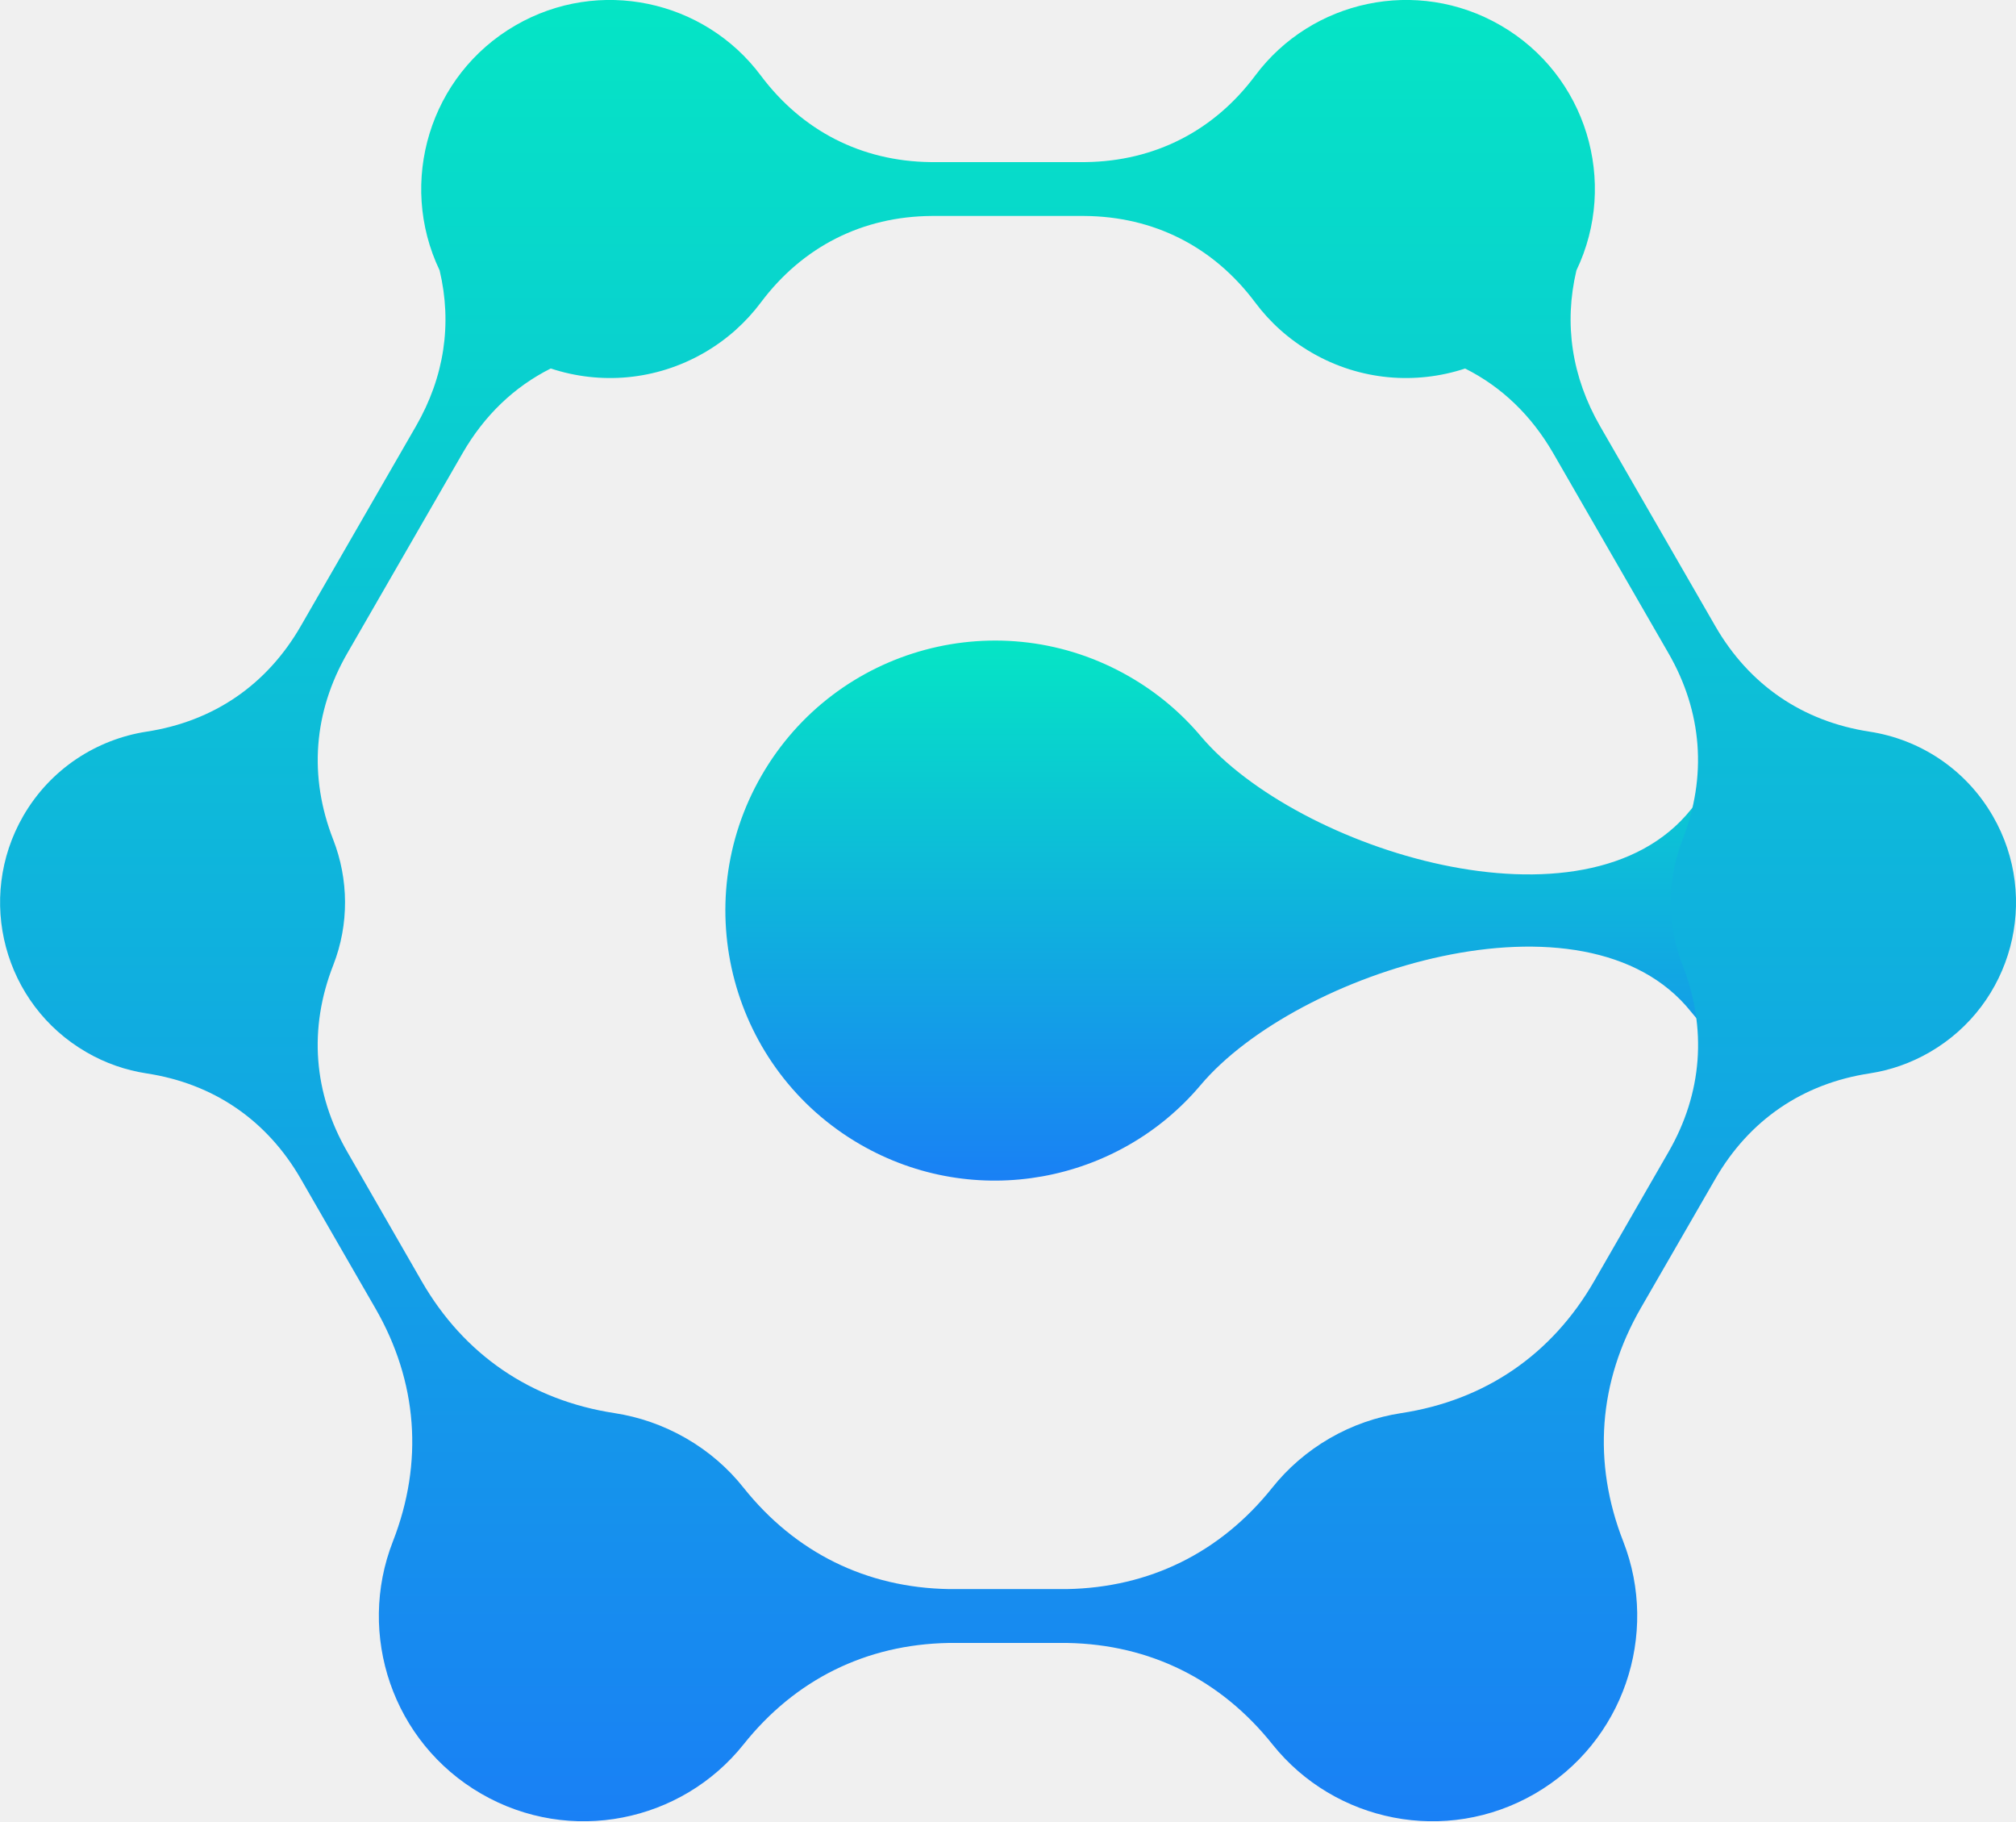
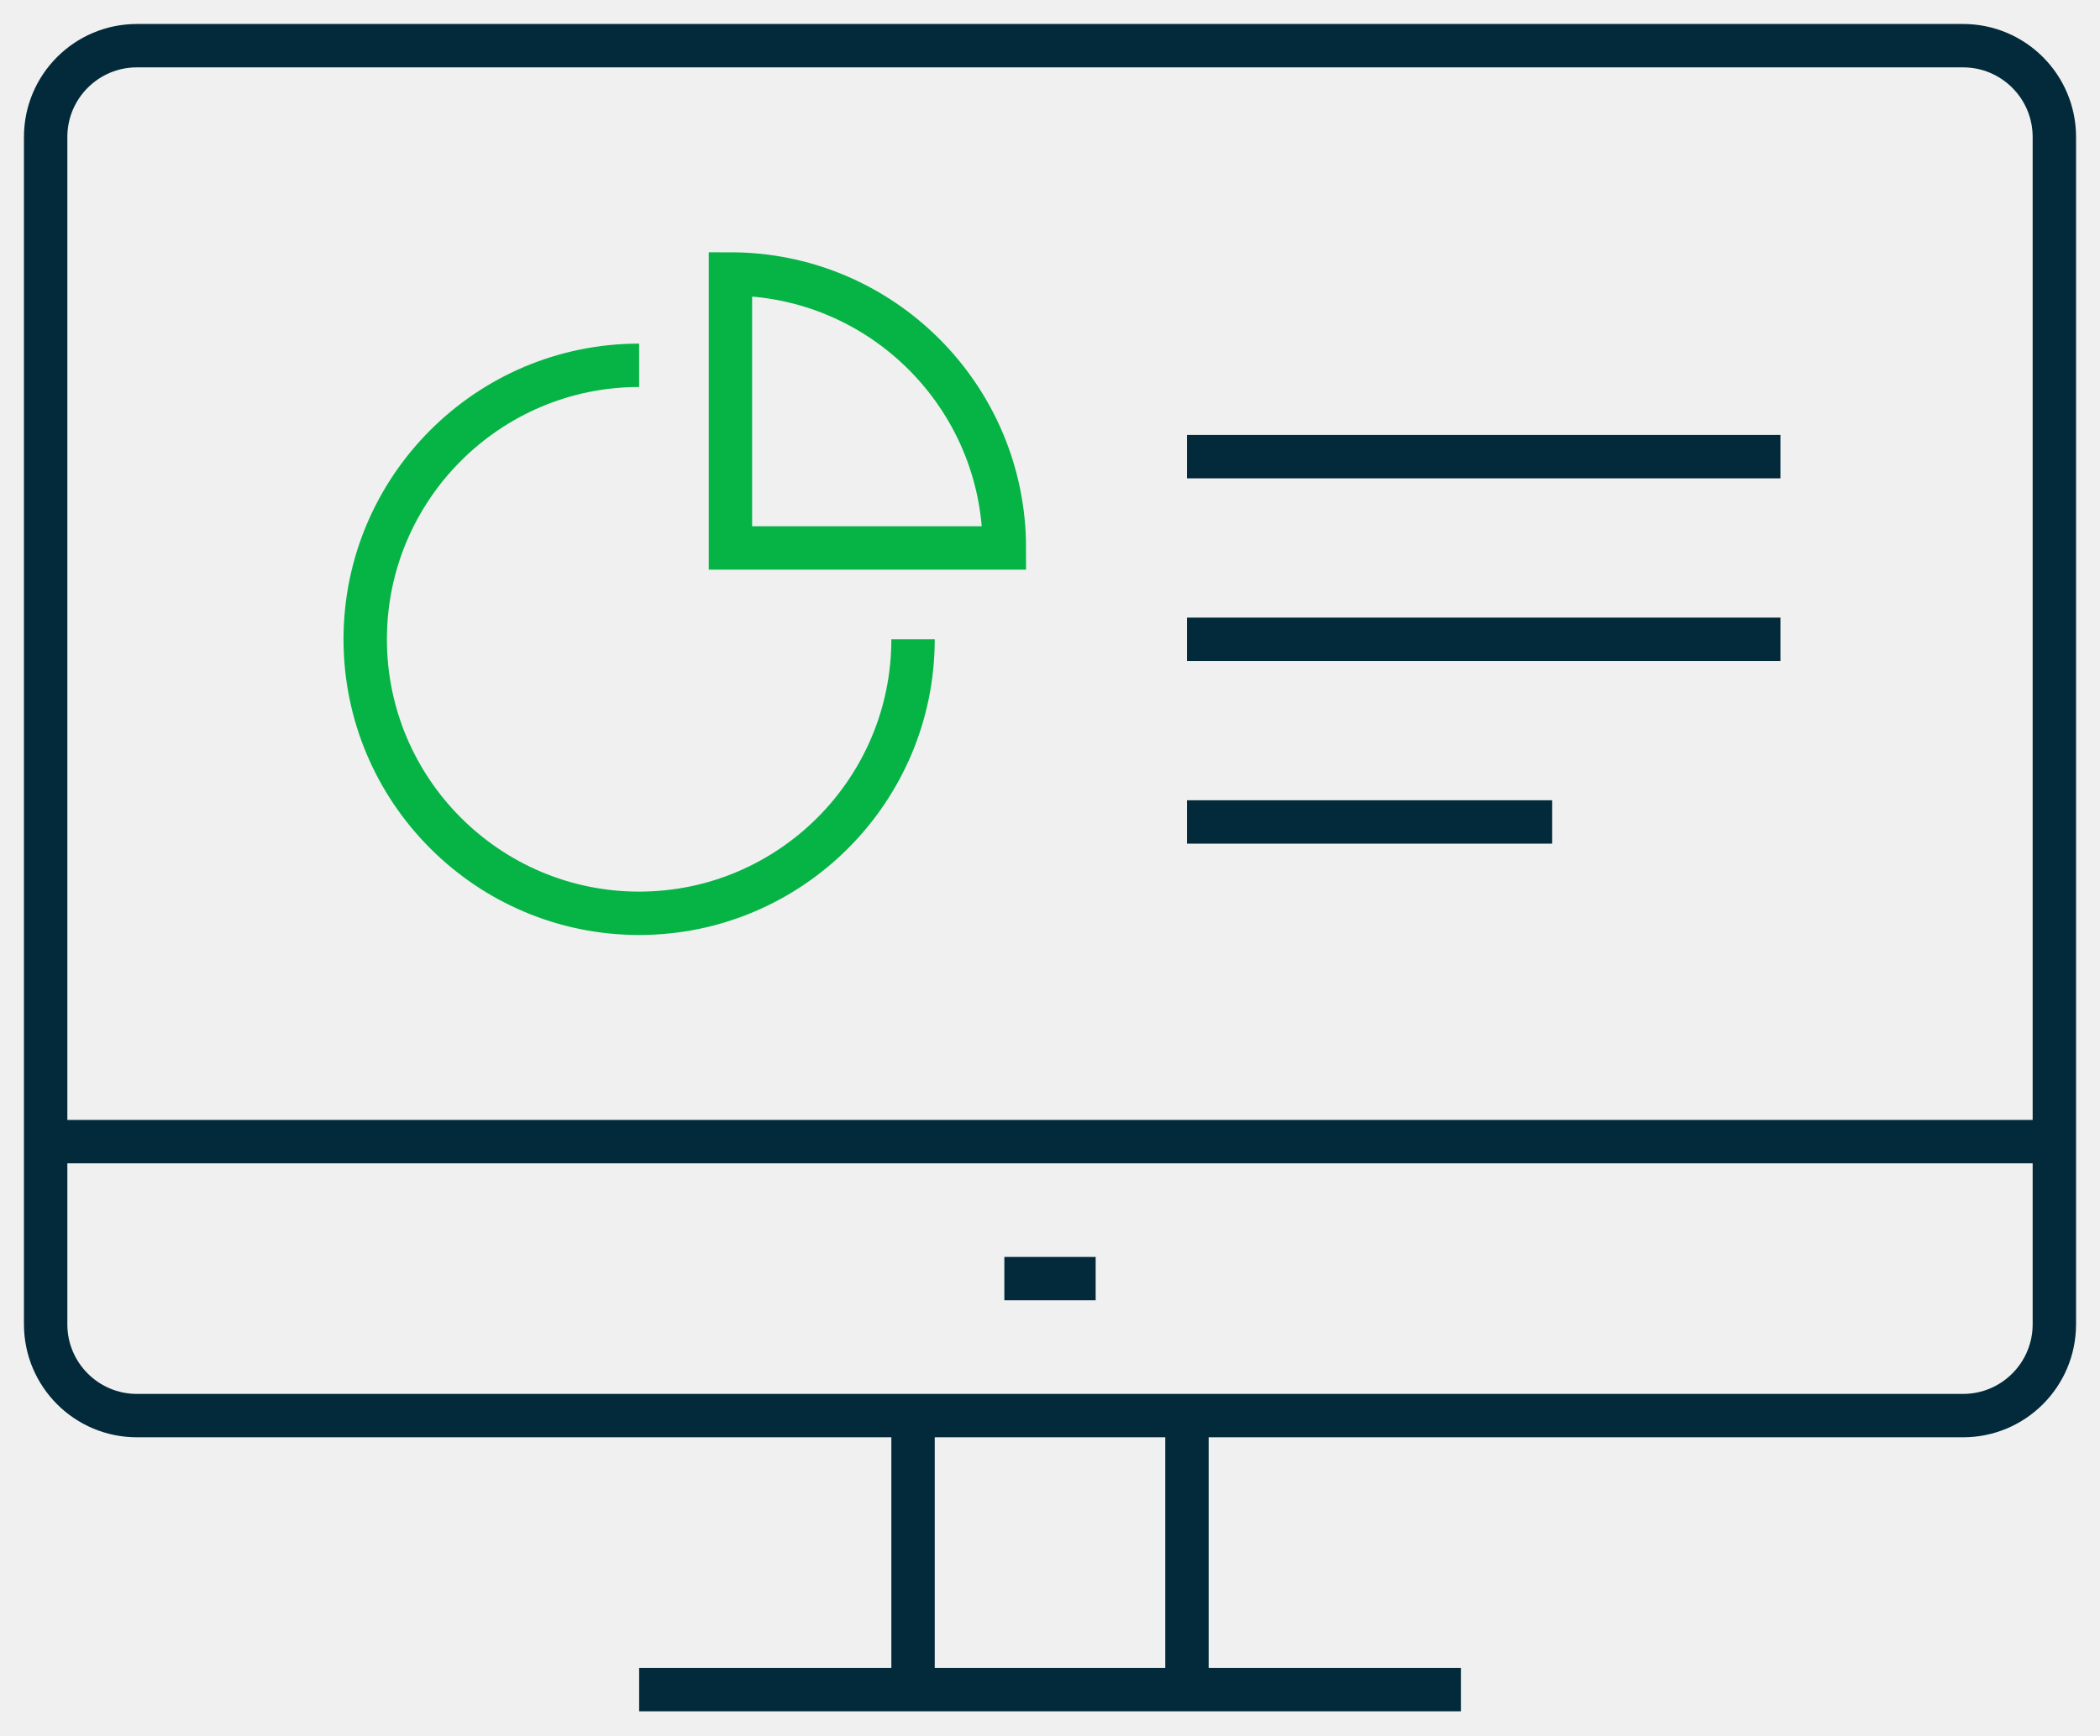
- <svg xmlns="http://www.w3.org/2000/svg" fill="none" viewBox="0 0 124 112">
-   <g clip-path="url(#a)">
-     <mask id="b" width="78" height="34" x="44" y="39" maskUnits="userSpaceOnUse" style="mask-type:luminance">
-       <path fill="#fff" fill-rule="evenodd" d="M116.755 47.369c-4.311-2.496-9.721-1.385-12.734 2.396-6.488 8.131-24.269 2.486-30.163-4.492-1.204-1.427-2.666-2.67-4.374-3.655-7.928-4.582-18.065-1.864-22.644 6.077-4.579 7.941-1.861 18.094 6.067 22.681 7.056 4.081 15.867 2.375 20.941-3.649 5.894-6.983 23.675-12.639 30.163-4.508.751.943 1.687 1.764 2.797 2.401 4.758 2.749 10.841 1.122 13.585-3.644 2.75-4.766 1.12-10.859-3.638-13.608Z" clip-rule="evenodd" />
-     </mask>
-     <g mask="url(#b)">
-       <path fill="url(#c)" d="M123.143 37.037H42.266v37.421h80.877V37.037Z" />
-     </g>
-     <mask id="d" width="125" height="114" x="0" y="-1" maskUnits="userSpaceOnUse" style="mask-type:luminance">
-       <path fill="#fff" fill-rule="evenodd" d="M90.126 22.66c-3.028 1.001-6.462.753-9.437-.969-1.404-.811-2.576-1.869-3.486-3.091-2.566-3.433-6.241-5.292-10.515-5.319h-9.374c-4.269.026-7.949 1.891-10.515 5.319-.915 1.222-2.082 2.28-3.486 3.091-2.981 1.722-6.409 1.97-9.437.969-2.25 1.127-4.085 2.886-5.426 5.213l-7.087 12.296c-2.082 3.612-2.387 7.578-.868 11.464.946 2.428.994 5.187 0 7.726-1.52 3.886-1.22 7.862.868 11.48 1.53 2.654 3.049 5.298 4.574 7.952 2.603 4.518 6.714 7.325 11.861 8.11 1.509.232 3.002.743 4.401 1.548 1.404.811 2.592 1.848 3.538 3.044 3.186 3.992 7.555 6.146 12.634 6.23h7.245c5.074-.089 9.443-2.238 12.634-6.23.952-1.196 2.14-2.233 3.538-3.044 1.404-.811 2.892-1.317 4.401-1.548 5.147-.785 9.259-3.591 11.861-8.11 1.525-2.649 3.049-5.298 4.579-7.952 2.082-3.613 2.382-7.588.862-11.48-.993-2.538-.941-5.298 0-7.726 1.515-3.886 1.215-7.857-.867-11.464l-7.087-12.296c-1.346-2.328-3.176-4.087-5.426-5.213m-24.453 78.376h-7.324c-5.063.095-9.422 2.248-12.597 6.235-3.822 4.792-10.668 6.198-16.136 3.038-5.463-3.159-7.671-9.8-5.436-15.514 1.898-4.861 1.525-9.832-1.083-14.35-1.525-2.649-3.055-5.292-4.579-7.947-2.082-3.612-5.368-5.861-9.49-6.488-1.272-.195-2.524-.621-3.701-1.306-5.074-2.933-6.814-9.432-3.885-14.519 1.677-2.907 4.522-4.718 7.592-5.192 4.117-.632 7.397-2.875 9.479-6.488l7.087-12.296c1.746-3.028 2.235-6.298 1.456-9.579-2.592-5.424-.615-12.017 4.669-15.072 5.142-2.975 11.614-1.559 15.084 3.086 2.55 3.407 6.188 5.266 10.415 5.324h9.579c4.232-.058 7.876-1.912 10.421-5.324 3.47-4.645 9.942-6.061 15.084-3.086 5.289 3.054 7.266 9.648 4.669 15.072-.778 3.286-.284 6.551 1.456 9.579l7.087 12.296c2.082 3.613 5.363 5.856 9.479 6.488 3.076.469 5.915 2.285 7.592 5.192 2.934 5.082 1.194 11.58-3.88 14.519-1.183.685-2.434 1.111-3.701 1.306-4.122.627-7.408 2.875-9.49 6.488-1.53 2.649-3.06 5.298-4.585 7.947-2.602 4.524-2.981 9.49-1.077 14.35 2.229 5.709.021 12.355-5.442 15.514-5.463 3.16-12.308 1.754-16.136-3.038-3.181-3.987-7.539-6.14-12.602-6.235h-.005Z" clip-rule="evenodd" />
-     </mask>
-     <g mask="url(#d)">
-       <path fill="url(#e)" d="M125.509-1.417H-1.504V113.464H125.509V-1.417Z" />
-     </g>
-   </g>
-   <defs>
-     <linearGradient id="c" x1="82.702" x2="82.702" y1="72.599" y2="39.385" gradientUnits="userSpaceOnUse">
-       <stop stop-color="#1980F5" />
-       <stop offset="1" stop-color="#05E5C5" />
-     </linearGradient>
-     <linearGradient id="e" x1="62.003" x2="62.003" y1="112.01" y2="-0" gradientUnits="userSpaceOnUse">
-       <stop stop-color="#1980F5" />
-       <stop offset="1" stop-color="#05E5C5" />
-     </linearGradient>
-     <clipPath id="a">
-       <path fill="#fff" d="M0 0h124v112H0z" />
-     </clipPath>
-   </defs>
+ <svg xmlns="http://www.w3.org/2000/svg" fill="none" viewBox="0 0 121 100">
+   <path stroke="#022A3A" stroke-linejoin="round" stroke-width="2.5" d="M113.109 2.632H7.891c-2.905 0-5.261 2.356-5.261 5.263V76.316c0 2.907 2.355 5.263 5.261 5.263H113.109c2.905 0 5.261-2.356 5.261-5.263V7.895c0-2.907-2.356-5.263-5.261-5.263ZM52.609 97.368V81.579m15.783 0v15.79m-31.565-0h47.348M2.63 65.789H118.37m-60.5 7.895h5.261" />
+   <path stroke="#05B444" stroke-miterlimit="10" stroke-width="2.5" d="M42.087 15.789v15.79h15.783c0-8.71-7.076-15.79-15.783-15.79Z" />
+   <path stroke="#05B444" stroke-miterlimit="10" stroke-width="2.5" d="M52.609 36.842c0 8.71-7.076 15.79-15.783 15.79-8.707 0-15.783-7.079-15.783-15.79s7.076-15.79 15.783-15.79" />
+   <path stroke="#022A3A" stroke-miterlimit="10" stroke-width="2.5" d="M68.391 26.316h34.196M68.391 36.842h34.196M68.391 47.368h21.044" />
</svg>
